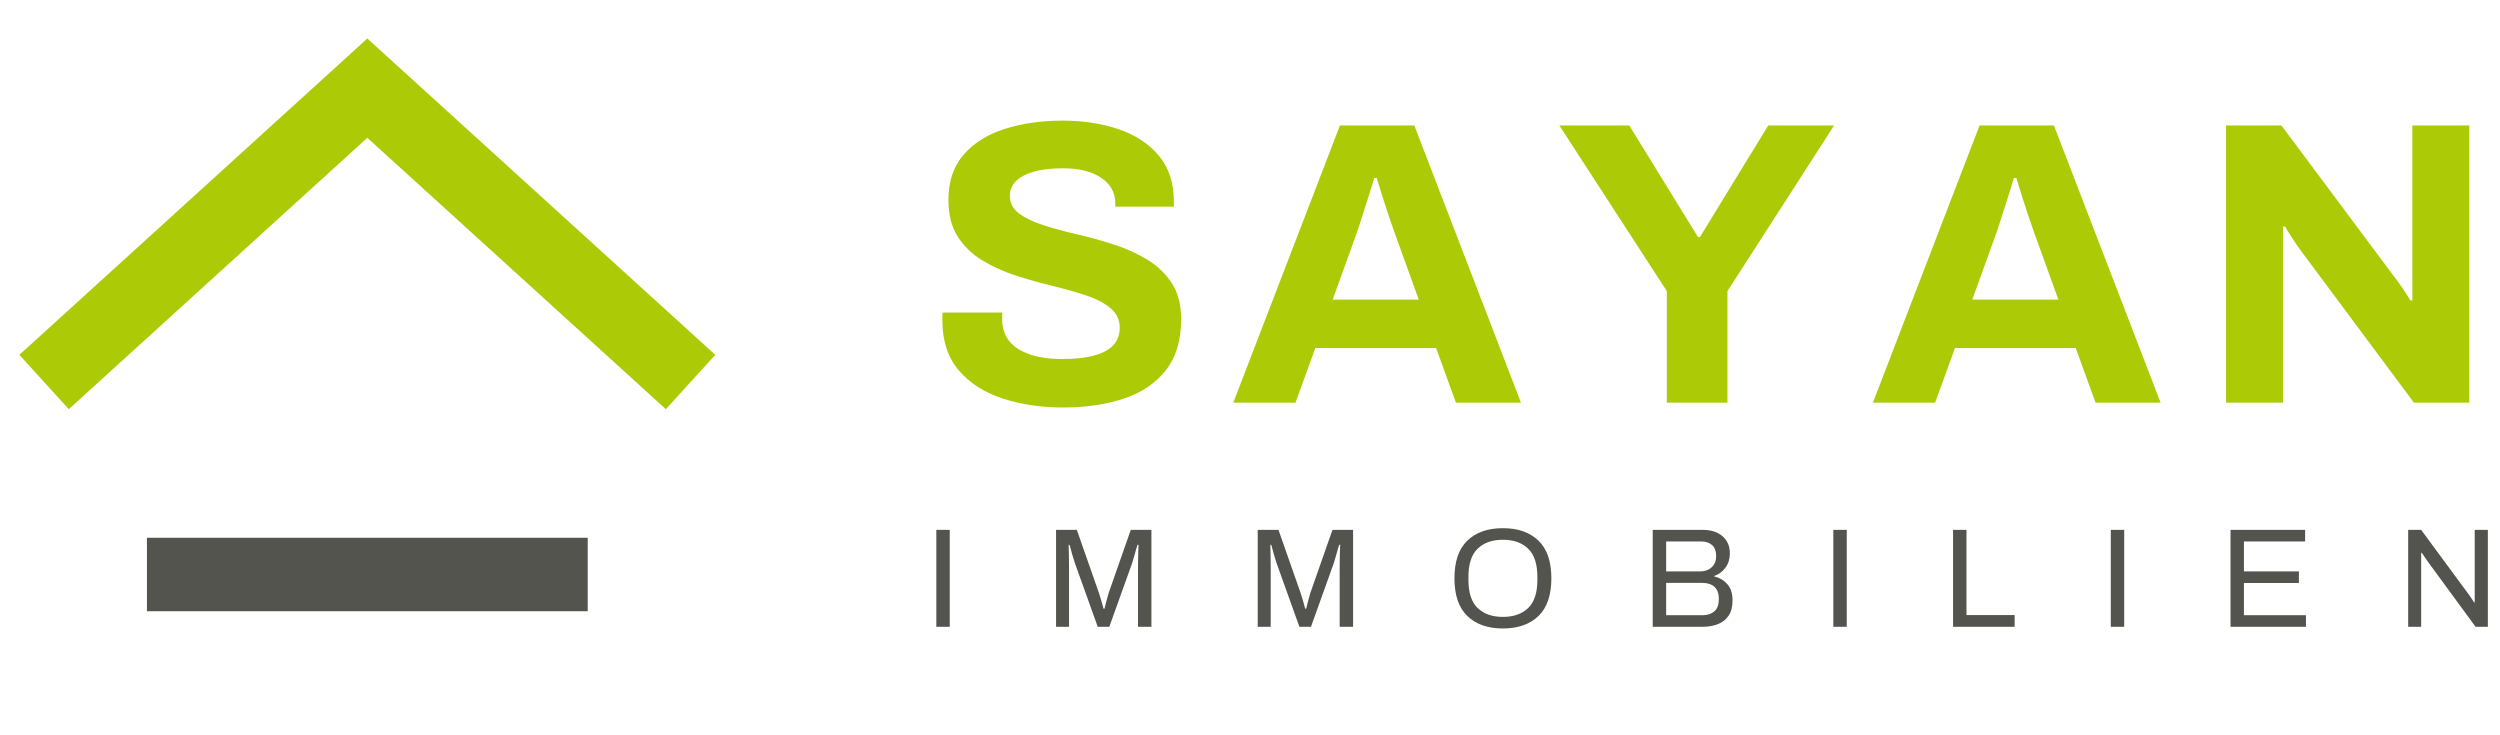
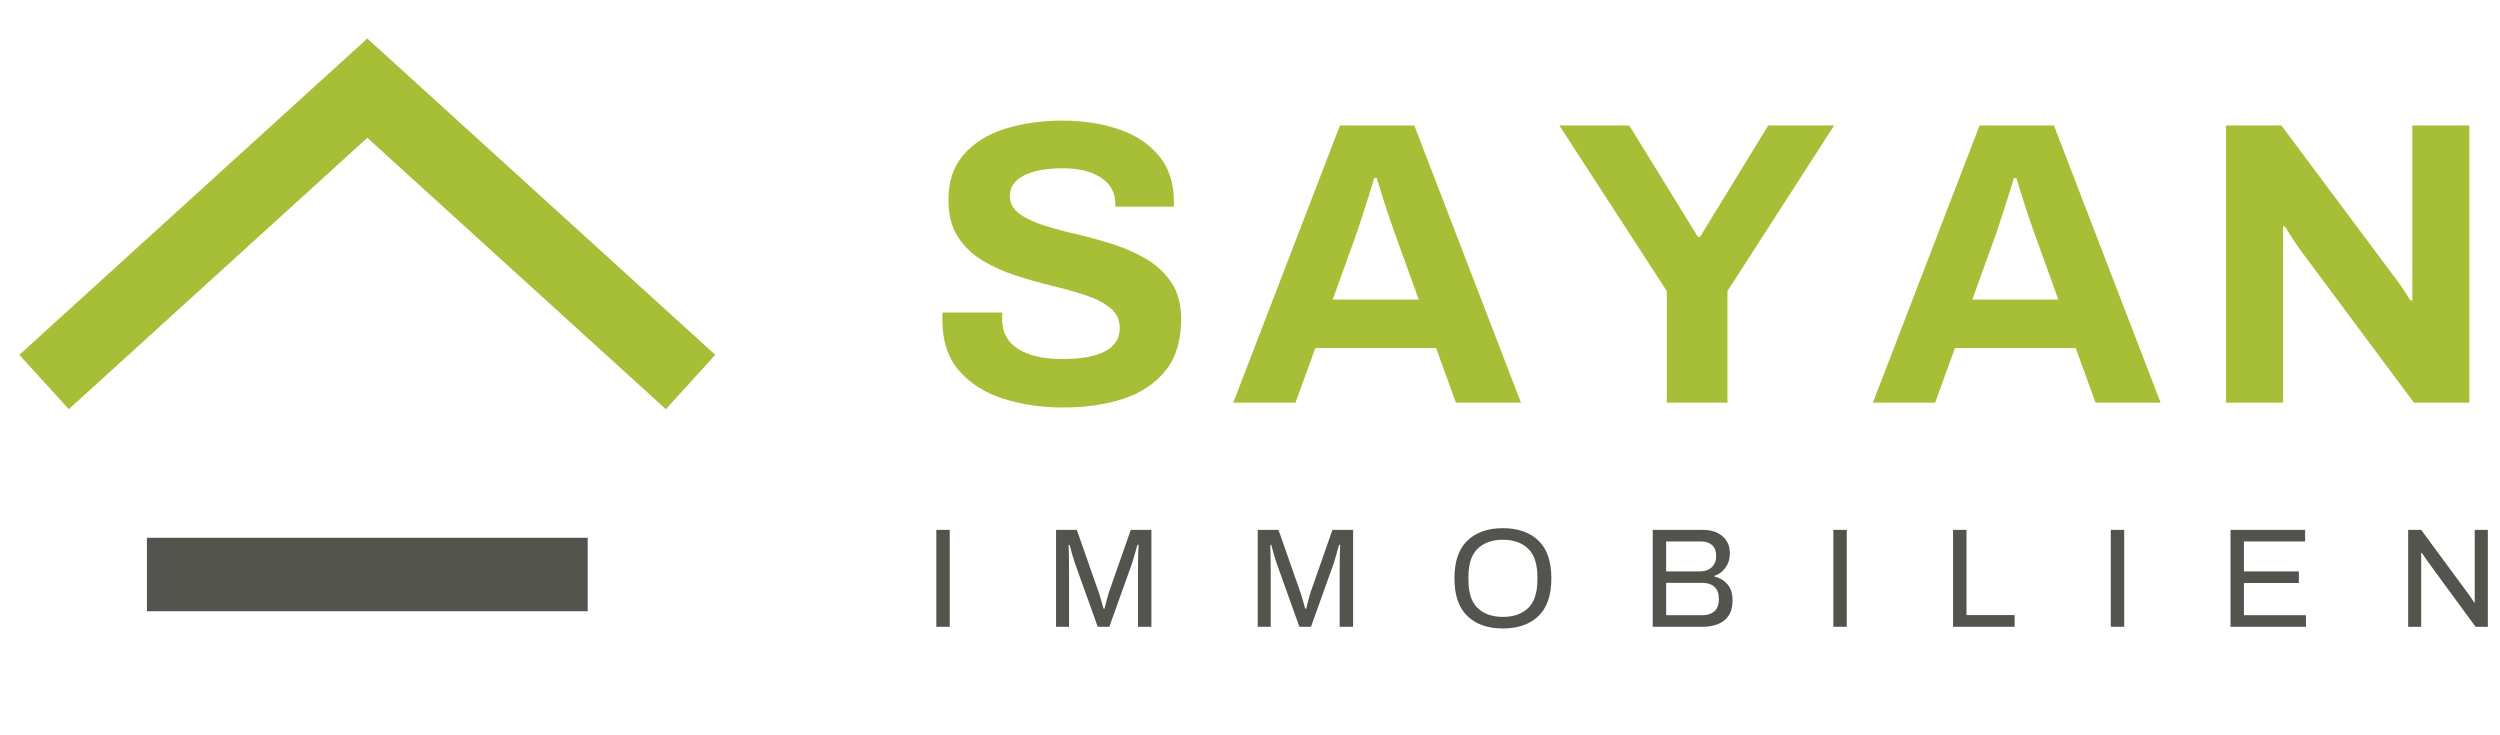
<svg xmlns="http://www.w3.org/2000/svg" viewBox="0 0 353.91 104" width="353.91" height="104">
-   <path d="M6.24 54.08 L52 12.48 L97.76 54.08" fill="none" stroke="#ADCA06" stroke-width="10.4" stroke-linejoin="miter" />
+   <path d="M6.24 54.08 L52 12.48 L97.76 54.08" fill="none" stroke="#A6BF36" stroke-width="10.4" stroke-linejoin="miter" />
  <rect x="20.8" y="76.128" width="62.4" height="10.4" fill="#54544F" />
-   <path fill="#ADCA06" d="M150.45 57.686Q145.874 57.686 141.984 56.428Q138.094 55.17 135.749 52.453Q133.404 49.736 133.404 45.331Q133.404 45.045 133.404 44.731Q133.404 44.416 133.461 44.244L141.927 44.244Q141.87 44.416 141.87 44.702Q141.87 44.988 141.87 45.217Q141.87 47.962 144.129 49.392Q146.388 50.822 150.335 50.822Q158.515 50.822 158.515 46.418Q158.515 44.702 157.199 43.615Q155.884 42.528 153.739 41.813Q151.594 41.098 148.991 40.469Q146.388 39.84 143.814 39.011Q141.24 38.181 139.067 36.866Q136.893 35.55 135.578 33.491Q134.262 31.432 134.262 28.286Q134.262 24.396 136.407 21.908Q138.552 19.42 142.241 18.247Q145.931 17.074 150.45 17.074Q154.74 17.074 158.315 18.276Q161.89 19.477 164.035 22.022Q166.18 24.568 166.18 28.572L166.18 29.258L157.886 29.258L157.886 28.8Q157.886 26.512 155.884 25.168Q153.882 23.824 150.507 23.824Q146.903 23.824 144.93 24.854Q142.956 25.883 142.956 27.714Q142.956 29.258 144.272 30.23Q145.588 31.203 147.733 31.889Q149.878 32.576 152.48 33.176Q155.083 33.777 157.657 34.606Q160.231 35.436 162.404 36.751Q164.578 38.067 165.894 40.097Q167.209 42.128 167.209 45.16Q167.209 49.678 165.036 52.424Q162.862 55.17 159.087 56.428Q155.312 57.686 150.45 57.686ZM174.588 57L189.689 17.761L200.214 17.761L215.314 57L206.105 57L203.302 49.278L186.2 49.278L183.397 57L174.588 57ZM188.659 42.414L200.843 42.414L197.354 32.747Q197.068 31.946 196.61 30.602Q196.152 29.258 195.695 27.799Q195.237 26.341 194.894 25.197L194.551 25.197Q194.208 26.341 193.75 27.771Q193.292 29.201 192.863 30.545Q192.434 31.889 192.148 32.747L188.659 42.414ZM235.964 57L235.964 41.213L220.748 17.761L230.644 17.761L240.368 33.548L240.654 33.548L250.321 17.761L259.644 17.761L244.544 41.213L244.544 57L235.964 57ZM265.136 57L280.236 17.761L290.761 17.761L305.862 57L296.653 57L293.85 49.278L276.747 49.278L273.944 57L265.136 57ZM279.207 42.414L291.39 42.414L287.901 32.747Q287.615 31.946 287.158 30.602Q286.7 29.258 286.242 27.799Q285.785 26.341 285.442 25.197L285.098 25.197Q284.755 26.341 284.298 27.771Q283.84 29.201 283.411 30.545Q282.982 31.889 282.696 32.747L279.207 42.414ZM315.128 57L315.128 17.761L322.965 17.761L338.752 38.925Q339.267 39.554 340.068 40.727Q340.868 41.899 341.212 42.528L341.498 42.528Q341.498 41.556 341.498 40.641Q341.498 39.726 341.498 38.925L341.498 17.761L349.563 17.761L349.563 57L341.726 57L325.596 35.321Q325.024 34.52 324.395 33.548Q323.766 32.576 323.48 32.061L323.194 32.061Q323.194 32.919 323.194 33.748Q323.194 34.578 323.194 35.321L323.194 57L315.128 57Z" />
+   <path fill="#A6BF36" d="M150.45 57.686Q145.874 57.686 141.984 56.428Q138.094 55.17 135.749 52.453Q133.404 49.736 133.404 45.331Q133.404 45.045 133.404 44.731Q133.404 44.416 133.461 44.244L141.927 44.244Q141.87 44.416 141.87 44.702Q141.87 44.988 141.87 45.217Q141.87 47.962 144.129 49.392Q146.388 50.822 150.335 50.822Q158.515 50.822 158.515 46.418Q158.515 44.702 157.199 43.615Q155.884 42.528 153.739 41.813Q151.594 41.098 148.991 40.469Q146.388 39.84 143.814 39.011Q141.24 38.181 139.067 36.866Q136.893 35.55 135.578 33.491Q134.262 31.432 134.262 28.286Q134.262 24.396 136.407 21.908Q138.552 19.42 142.241 18.247Q145.931 17.074 150.45 17.074Q154.74 17.074 158.315 18.276Q161.89 19.477 164.035 22.022Q166.18 24.568 166.18 28.572L166.18 29.258L157.886 29.258L157.886 28.8Q157.886 26.512 155.884 25.168Q153.882 23.824 150.507 23.824Q146.903 23.824 144.93 24.854Q142.956 25.883 142.956 27.714Q142.956 29.258 144.272 30.23Q145.588 31.203 147.733 31.889Q149.878 32.576 152.48 33.176Q155.083 33.777 157.657 34.606Q160.231 35.436 162.404 36.751Q164.578 38.067 165.894 40.097Q167.209 42.128 167.209 45.16Q167.209 49.678 165.036 52.424Q162.862 55.17 159.087 56.428Q155.312 57.686 150.45 57.686ZM174.588 57L189.689 17.761L200.214 17.761L215.314 57L206.105 57L203.302 49.278L186.2 49.278L183.397 57L174.588 57ZM188.659 42.414L200.843 42.414L197.354 32.747Q197.068 31.946 196.61 30.602Q196.152 29.258 195.695 27.799Q195.237 26.341 194.894 25.197L194.551 25.197Q194.208 26.341 193.75 27.771Q193.292 29.201 192.863 30.545Q192.434 31.889 192.148 32.747L188.659 42.414ZM235.964 57L235.964 41.213L220.748 17.761L230.644 17.761L240.368 33.548L240.654 33.548L250.321 17.761L259.644 17.761L244.544 41.213L244.544 57L235.964 57ZM265.136 57L280.236 17.761L290.761 17.761L305.862 57L296.653 57L293.85 49.278L276.747 49.278L273.944 57L265.136 57ZM279.207 42.414L291.39 42.414L287.901 32.747Q287.615 31.946 287.158 30.602Q286.7 29.258 286.242 27.799Q285.785 26.341 285.442 25.197L285.098 25.197Q284.755 26.341 284.298 27.771Q283.84 29.201 283.411 30.545Q282.982 31.889 282.696 32.747L279.207 42.414ZM315.128 57L315.128 17.761L322.965 17.761L338.752 38.925Q339.267 39.554 340.068 40.727Q340.868 41.899 341.212 42.528L341.498 42.528Q341.498 41.556 341.498 40.641Q341.498 39.726 341.498 38.925L341.498 17.761L349.563 17.761L349.563 57L341.726 57L325.596 35.321Q325.024 34.52 324.395 33.548Q323.766 32.576 323.48 32.061L323.194 32.061Q323.194 32.919 323.194 33.748Q323.194 34.578 323.194 35.321L323.194 57L315.128 57Z" />
  <path fill="#54544F" d="M132.55 88.73L132.55 75.01L134.45 75.01L134.45 88.73L132.55 88.73ZM149.499 88.73L149.499 75.01L152.439 75.01L155.559 83.91Q155.739 84.47 155.929 85.11Q156.119 85.75 156.219 86.17L156.359 86.17Q156.459 85.75 156.629 85.09Q156.799 84.43 156.959 83.91L160.079 75.01L162.999 75.01L162.999 88.73L161.099 88.73L161.099 80.69Q161.099 80.07 161.109 79.34Q161.119 78.61 161.139 78Q161.159 77.39 161.179 77.13L161.019 77.13Q160.939 77.39 160.809 77.86Q160.679 78.33 160.529 78.84Q160.379 79.35 160.259 79.75L157.039 88.73L155.399 88.73L152.179 79.75Q151.999 79.23 151.789 78.5Q151.579 77.77 151.419 77.13L151.279 77.13Q151.299 77.59 151.309 78.23Q151.319 78.87 151.329 79.53Q151.339 80.19 151.339 80.69L151.339 88.73L149.499 88.73ZM178.048 88.73L178.048 75.01L180.988 75.01L184.108 83.91Q184.288 84.47 184.478 85.11Q184.668 85.75 184.768 86.17L184.908 86.17Q185.008 85.75 185.178 85.09Q185.348 84.43 185.508 83.91L188.628 75.01L191.548 75.01L191.548 88.73L189.648 88.73L189.648 80.69Q189.648 80.07 189.658 79.34Q189.668 78.61 189.688 78Q189.708 77.39 189.728 77.13L189.568 77.13Q189.488 77.39 189.358 77.86Q189.228 78.33 189.078 78.84Q188.928 79.35 188.808 79.75L185.588 88.73L183.948 88.73L180.728 79.75Q180.548 79.23 180.338 78.5Q180.128 77.77 179.968 77.13L179.828 77.13Q179.848 77.59 179.858 78.23Q179.868 78.87 179.878 79.53Q179.888 80.19 179.888 80.69L179.888 88.73L178.048 88.73ZM212.757 88.97Q209.557 88.97 207.727 87.21Q205.897 85.45 205.897 81.87Q205.897 78.29 207.727 76.53Q209.557 74.77 212.757 74.77Q215.957 74.77 217.787 76.53Q219.617 78.29 219.617 81.87Q219.617 85.45 217.787 87.21Q215.957 88.97 212.757 88.97ZM212.757 87.33Q215.017 87.33 216.327 86.08Q217.637 84.83 217.637 82.09L217.637 81.67Q217.637 78.93 216.327 77.67Q215.017 76.41 212.757 76.41Q210.497 76.41 209.187 77.67Q207.877 78.93 207.877 81.67L207.877 82.09Q207.877 84.83 209.187 86.08Q210.497 87.33 212.757 87.33ZM233.966 88.73L233.966 75.01L241.046 75.01Q242.806 75.01 243.846 75.91Q244.886 76.81 244.886 78.33Q244.886 79.51 244.266 80.36Q243.646 81.21 242.686 81.53L242.686 81.61Q243.766 81.85 244.516 82.68Q245.266 83.51 245.266 84.99Q245.266 86.33 244.716 87.15Q244.166 87.97 243.206 88.35Q242.246 88.73 241.046 88.73L233.966 88.73ZM235.866 80.89L240.686 80.89Q241.686 80.89 242.316 80.3Q242.946 79.71 242.946 78.75Q242.946 77.67 242.366 77.16Q241.786 76.65 240.826 76.65L235.866 76.65L235.866 80.89ZM235.866 87.09L241.026 87.09Q242.026 87.09 242.676 86.56Q243.326 86.03 243.326 84.79Q243.326 82.51 240.866 82.51L235.866 82.51L235.866 87.09ZM259.534 88.73L259.534 75.01L261.434 75.01L261.434 88.73L259.534 88.73ZM276.483 88.73L276.483 75.01L278.383 75.01L278.383 87.07L285.203 87.07L285.203 88.73L276.483 88.73ZM298.812 88.73L298.812 75.01L300.712 75.01L300.712 88.73L298.812 88.73ZM315.761 88.73L315.761 75.01L326.321 75.01L326.321 76.65L317.661 76.65L317.661 80.89L325.441 80.89L325.441 82.53L317.661 82.53L317.661 87.09L326.441 87.09L326.441 88.73L315.761 88.73ZM340.91 88.73L340.91 75.01L342.75 75.01L349.41 84.05Q349.57 84.25 349.83 84.64Q350.09 85.03 350.25 85.29L350.33 85.29L350.33 75.01L352.19 75.01L352.19 88.73L350.45 88.73L343.71 79.53Q343.57 79.31 343.29 78.92Q343.01 78.53 342.85 78.27L342.75 78.27L342.75 88.73L340.91 88.73Z" />
</svg>
